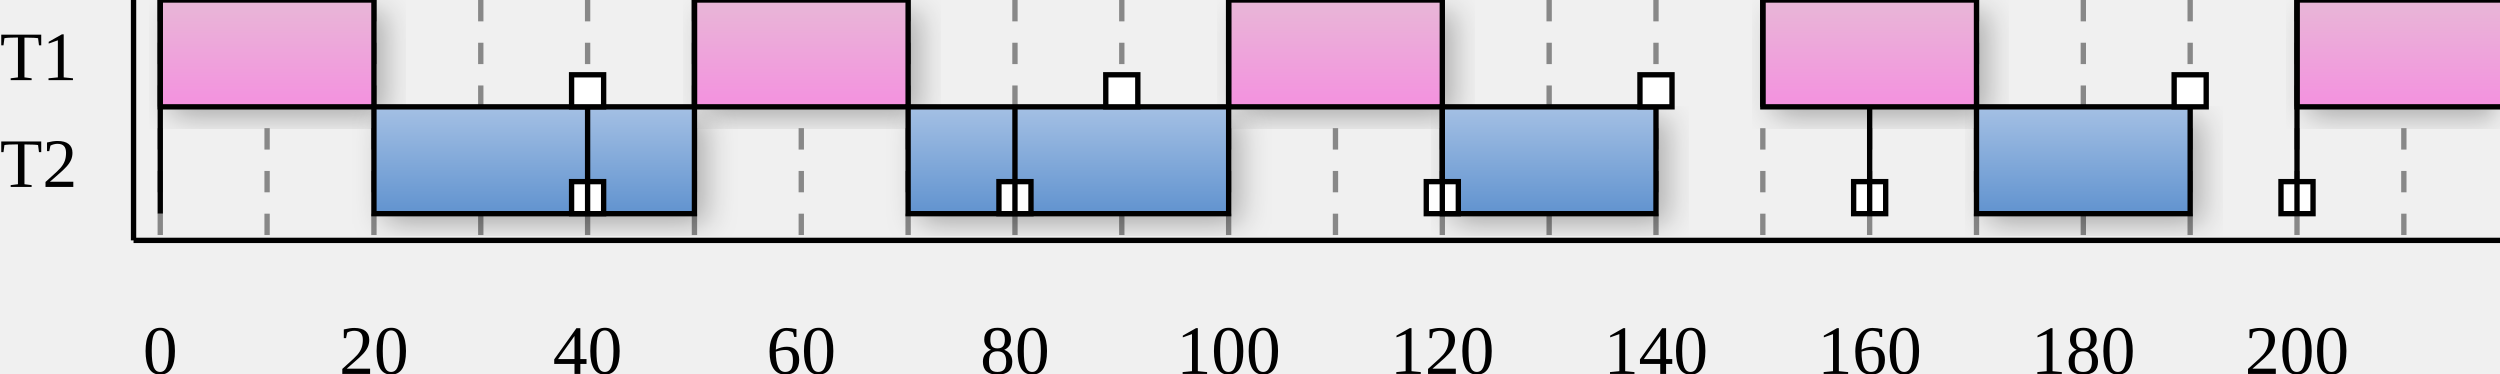
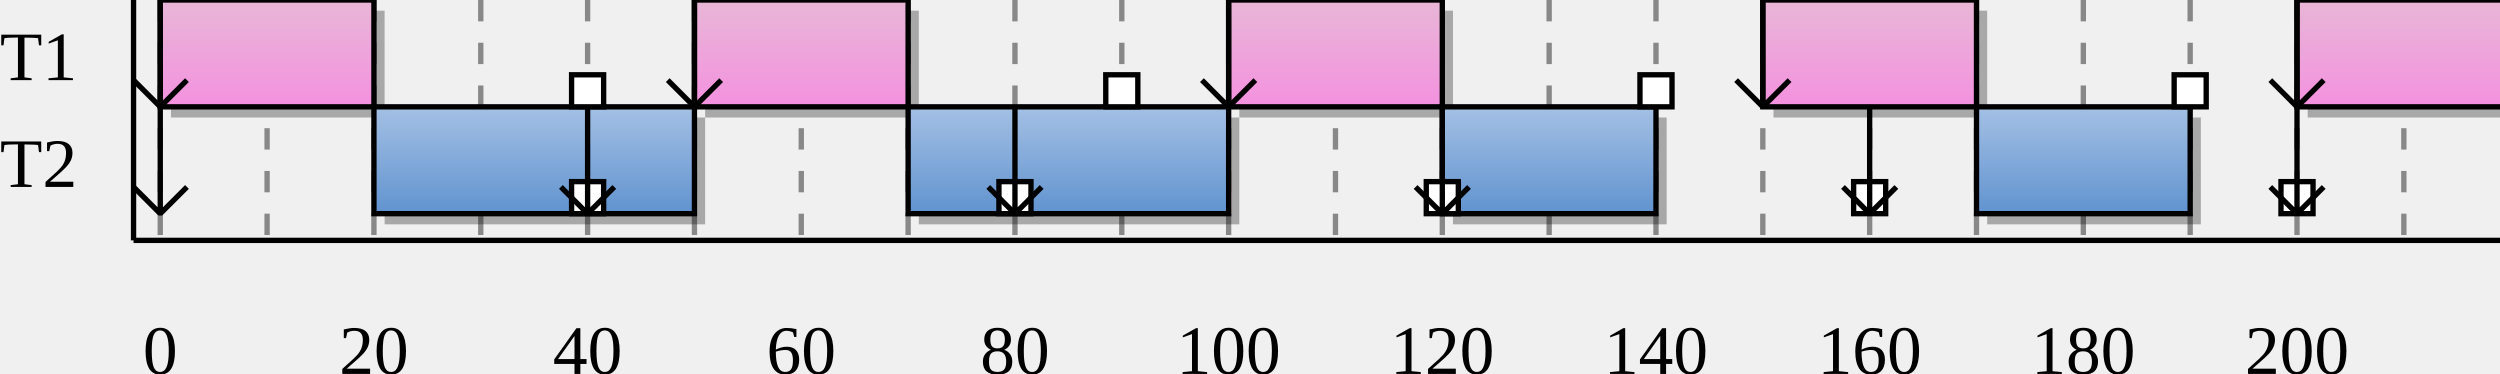
<svg xmlns="http://www.w3.org/2000/svg" width="468" height="70" version="1.1">
  <defs>
    <linearGradient id="grad1" x1="0" y1="0" x2="0" y2="1">
      <stop style="stop-color:#E8B7D7;stop-opacity:1;" offset="0" />
      <stop style="stop-color:#F491DF;stop-opacity:1;" offset="1" />
    </linearGradient>
    <linearGradient id="grad2" x1="0" y1="0" x2="0" y2="1">
      <stop style="stop-color:#A4C0E4;stop-opacity:1;" offset="0" />
      <stop style="stop-color:#6193CF;stop-opacity:1;" offset="1" />
    </linearGradient>
    <linearGradient id="grad3" x1="0" y1="0" x2="0" y2="1">
      <stop style="stop-color:#FFF6C8;stop-opacity:1;" offset="0" />
      <stop style="stop-color:#FFF299;stop-opacity:1;" offset="1" />
    </linearGradient>
    <linearGradient id="grad4" x1="0" y1="0" x2="0" y2="1">
      <stop style="stop-color:#BFFFBF;stop-opacity:1;" offset="0" />
      <stop style="stop-color:#80FF80;stop-opacity:1;" offset="1" />
    </linearGradient>
-     <filter id="blur">
-       <feGaussianBlur stdDeviation="2.85" />
-     </filter>
  </defs>
  <g>
    <text x="0" y="15" style="font-size:13px;">T1</text>
    <text x="0" y="35" style="font-size:13px;">T2</text>
    <path d="M 25,0 25,45" style="stroke-width:1;stroke:#000000;" />
    <path d="M 25,45 468,45" style="stroke-width:1;stroke:#000000;" />
    <path d="M 30,0 30, 45" style="stroke-width:1;stroke:#888888;stroke-dasharray:4,4" />
    <text x="30" y="70" style="font-size:13px;text-anchor:middle;">0</text>
    <path d="M 50,0 50, 45" style="stroke-width:1;stroke:#888888;stroke-dasharray:4,4" />
    <path d="M 70,0 70, 45" style="stroke-width:1;stroke:#888888;stroke-dasharray:4,4" />
    <text x="70" y="70" style="font-size:13px;text-anchor:middle;">20</text>
    <path d="M 90,0 90, 45" style="stroke-width:1;stroke:#888888;stroke-dasharray:4,4" />
    <path d="M 110,0 110, 45" style="stroke-width:1;stroke:#888888;stroke-dasharray:4,4" />
    <text x="110" y="70" style="font-size:13px;text-anchor:middle;">40</text>
    <path d="M 130,0 130, 45" style="stroke-width:1;stroke:#888888;stroke-dasharray:4,4" />
    <path d="M 150,0 150, 45" style="stroke-width:1;stroke:#888888;stroke-dasharray:4,4" />
    <text x="150" y="70" style="font-size:13px;text-anchor:middle;">60</text>
    <path d="M 170,0 170, 45" style="stroke-width:1;stroke:#888888;stroke-dasharray:4,4" />
    <path d="M 190,0 190, 45" style="stroke-width:1;stroke:#888888;stroke-dasharray:4,4" />
    <text x="190" y="70" style="font-size:13px;text-anchor:middle;">80</text>
    <path d="M 210,0 210, 45" style="stroke-width:1;stroke:#888888;stroke-dasharray:4,4" />
    <path d="M 230,0 230, 45" style="stroke-width:1;stroke:#888888;stroke-dasharray:4,4" />
    <text x="230" y="70" style="font-size:13px;text-anchor:middle;">100</text>
    <path d="M 250,0 250, 45" style="stroke-width:1;stroke:#888888;stroke-dasharray:4,4" />
    <path d="M 270,0 270, 45" style="stroke-width:1;stroke:#888888;stroke-dasharray:4,4" />
    <text x="270" y="70" style="font-size:13px;text-anchor:middle;">120</text>
    <path d="M 290,0 290, 45" style="stroke-width:1;stroke:#888888;stroke-dasharray:4,4" />
    <path d="M 310,0 310, 45" style="stroke-width:1;stroke:#888888;stroke-dasharray:4,4" />
    <text x="310" y="70" style="font-size:13px;text-anchor:middle;">140</text>
    <path d="M 330,0 330, 45" style="stroke-width:1;stroke:#888888;stroke-dasharray:4,4" />
    <path d="M 350,0 350, 45" style="stroke-width:1;stroke:#888888;stroke-dasharray:4,4" />
    <text x="350" y="70" style="font-size:13px;text-anchor:middle;">160</text>
    <path d="M 370,0 370, 45" style="stroke-width:1;stroke:#888888;stroke-dasharray:4,4" />
    <path d="M 390,0 390, 45" style="stroke-width:1;stroke:#888888;stroke-dasharray:4,4" />
    <text x="390" y="70" style="font-size:13px;text-anchor:middle;">180</text>
    <path d="M 410,0 410, 45" style="stroke-width:1;stroke:#888888;stroke-dasharray:4,4" />
    <path d="M 430,0 430, 45" style="stroke-width:1;stroke:#888888;stroke-dasharray:4,4" />
    <text x="430" y="70" style="font-size:13px;text-anchor:middle;">200</text>
    <path d="M 450,0 450, 45" style="stroke-width:1;stroke:#888888;stroke-dasharray:4,4" />
-     <rect x="32" y="2" width="40" height="20" style="color:#000000;fill:#000000;opacity:0.3;filter:url(#blur);" />
+     <rect x="32" y="2" width="40" height="20" style="color:#000000;fill:#000000;opacity:0.3" />
    <rect x="30" y="0" width="40" height="20" style="fill:url(#grad1);stroke:#000000;stroke-width:1;" />
-     <rect x="132" y="2" width="40" height="20" style="color:#000000;fill:#000000;opacity:0.3;filter:url(#blur);" />
+     <rect x="132" y="2" width="40" height="20" style="color:#000000;fill:#000000;opacity:0.3" />
    <rect x="130" y="0" width="40" height="20" style="fill:url(#grad1);stroke:#000000;stroke-width:1;" />
-     <rect x="232" y="2" width="40" height="20" style="color:#000000;fill:#000000;opacity:0.3;filter:url(#blur);" />
+     <rect x="232" y="2" width="40" height="20" style="color:#000000;fill:#000000;opacity:0.3" />
    <rect x="230" y="0" width="40" height="20" style="fill:url(#grad1);stroke:#000000;stroke-width:1;" />
-     <rect x="332" y="2" width="40" height="20" style="color:#000000;fill:#000000;opacity:0.3;filter:url(#blur);" />
+     <rect x="332" y="2" width="40" height="20" style="color:#000000;fill:#000000;opacity:0.3" />
    <rect x="330" y="0" width="40" height="20" style="fill:url(#grad1);stroke:#000000;stroke-width:1;" />
-     <rect x="432" y="2" width="40" height="20" style="color:#000000;fill:#000000;opacity:0.3;filter:url(#blur);" />
+     <rect x="432" y="2" width="40" height="20" style="color:#000000;fill:#000000;opacity:0.3" />
    <rect x="430" y="0" width="40" height="20" style="fill:url(#grad1);stroke:#000000;stroke-width:1;" />
-     <rect x="72" y="22" width="60" height="20" style="color:#000000;fill:#000000;opacity:0.3;filter:url(#blur);" />
+     <rect x="72" y="22" width="60" height="20" style="color:#000000;fill:#000000;opacity:0.3" />
    <rect x="70" y="20" width="60" height="20" style="fill:url(#grad2);stroke:#000000;stroke-width:1;" />
-     <rect x="172" y="22" width="60" height="20" style="color:#000000;fill:#000000;opacity:0.3;filter:url(#blur);" />
+     <rect x="172" y="22" width="60" height="20" style="color:#000000;fill:#000000;opacity:0.3" />
    <rect x="170" y="20" width="60" height="20" style="fill:url(#grad2);stroke:#000000;stroke-width:1;" />
-     <rect x="272" y="22" width="40" height="20" style="color:#000000;fill:#000000;opacity:0.3;filter:url(#blur);" />
+     <rect x="272" y="22" width="40" height="20" style="color:#000000;fill:#000000;opacity:0.3" />
    <rect x="270" y="20" width="40" height="20" style="fill:url(#grad2);stroke:#000000;stroke-width:1;" />
-     <rect x="372" y="22" width="40" height="20" style="color:#000000;fill:#000000;opacity:0.3;filter:url(#blur);" />
+     <rect x="372" y="22" width="40" height="20" style="color:#000000;fill:#000000;opacity:0.3" />
    <rect x="370" y="20" width="40" height="20" style="fill:url(#grad2);stroke:#000000;stroke-width:1;" />
-     <path d="M 30,0 30,20" style="stroke-width:1;stroke:#000000;marker-end:url(#Arrow1Lend);" />
+     <path d="M 30,0 30,20 25,15 30,20 35,15 30,20" style="stroke-width:1;stroke:#000000;fill:transparent;stroke-linejoin:bevel;" />
    <rect x="107" y="14" width="6" height="6" style="fill:#ffffff;stroke-width:1;stroke:#000000;" />
-     <path d="M 130,0 130,20" style="stroke-width:1;stroke:#000000;marker-end:url(#Arrow1Lend);" />
+     <path d="M 130,0 130,20 125,15 130,20 135,15 130,20" style="stroke-width:1;stroke:#000000;fill:transparent;stroke-linejoin:bevel;" />
    <rect x="207" y="14" width="6" height="6" style="fill:#ffffff;stroke-width:1;stroke:#000000;" />
-     <path d="M 230,0 230,20" style="stroke-width:1;stroke:#000000;marker-end:url(#Arrow1Lend);" />
+     <path d="M 230,0 230,20 225,15 230,20 235,15 230,20" style="stroke-width:1;stroke:#000000;fill:transparent;stroke-linejoin:bevel;" />
    <rect x="307" y="14" width="6" height="6" style="fill:#ffffff;stroke-width:1;stroke:#000000;" />
-     <path d="M 330,0 330,20" style="stroke-width:1;stroke:#000000;marker-end:url(#Arrow1Lend);" />
+     <path d="M 330,0 330,20 325,15 330,20 335,15 330,20" style="stroke-width:1;stroke:#000000;fill:transparent;stroke-linejoin:bevel;" />
    <rect x="407" y="14" width="6" height="6" style="fill:#ffffff;stroke-width:1;stroke:#000000;" />
-     <path d="M 430,0 430,20" style="stroke-width:1;stroke:#000000;marker-end:url(#Arrow1Lend);" />
+     <path d="M 430,0 430,20 425,15 430,20 435,15 430,20" style="stroke-width:1;stroke:#000000;fill:transparent;stroke-linejoin:bevel;" />
    <rect x="507" y="14" width="6" height="6" style="fill:#ffffff;stroke-width:1;stroke:#000000;" />
-     <path d="M 30,20 30,40" style="stroke-width:1;stroke:#000000;marker-end:url(#Arrow1Lend);" />
+     <path d="M 30,20 30,40 25,35 30,40 35,35 30,40" style="stroke-width:1;stroke:#000000;fill:transparent;stroke-linejoin:bevel;" />
    <rect x="107" y="34" width="6" height="6" style="fill:#ffffff;stroke-width:1;stroke:#000000;" />
-     <path d="M 110,20 110,40" style="stroke-width:1;stroke:#000000;marker-end:url(#Arrow1Lend);" />
+     <path d="M 110,20 110,40 105,35 110,40 115,35 110,40" style="stroke-width:1;stroke:#000000;fill:transparent;stroke-linejoin:bevel;" />
    <rect x="187" y="34" width="6" height="6" style="fill:#ffffff;stroke-width:1;stroke:#000000;" />
-     <path d="M 190,20 190,40" style="stroke-width:1;stroke:#000000;marker-end:url(#Arrow1Lend);" />
+     <path d="M 190,20 190,40 185,35 190,40 195,35 190,40" style="stroke-width:1;stroke:#000000;fill:transparent;stroke-linejoin:bevel;" />
    <rect x="267" y="34" width="6" height="6" style="fill:#ffffff;stroke-width:1;stroke:#000000;" />
-     <path d="M 270,20 270,40" style="stroke-width:1;stroke:#000000;marker-end:url(#Arrow1Lend);" />
+     <path d="M 270,20 270,40 265,35 270,40 275,35 270,40" style="stroke-width:1;stroke:#000000;fill:transparent;stroke-linejoin:bevel;" />
    <rect x="347" y="34" width="6" height="6" style="fill:#ffffff;stroke-width:1;stroke:#000000;" />
-     <path d="M 350,20 350,40" style="stroke-width:1;stroke:#000000;marker-end:url(#Arrow1Lend);" />
+     <path d="M 350,20 350,40 345,35 350,40 355,35 350,40" style="stroke-width:1;stroke:#000000;fill:transparent;stroke-linejoin:bevel;" />
    <rect x="427" y="34" width="6" height="6" style="fill:#ffffff;stroke-width:1;stroke:#000000;" />
-     <path d="M 430,20 430,40" style="stroke-width:1;stroke:#000000;marker-end:url(#Arrow1Lend);" />
+     <path d="M 430,20 430,40 425,35 430,40 435,35 430,40" style="stroke-width:1;stroke:#000000;fill:transparent;stroke-linejoin:bevel;" />
    <rect x="507" y="34" width="6" height="6" style="fill:#ffffff;stroke-width:1;stroke:#000000;" />
  </g>
</svg>
